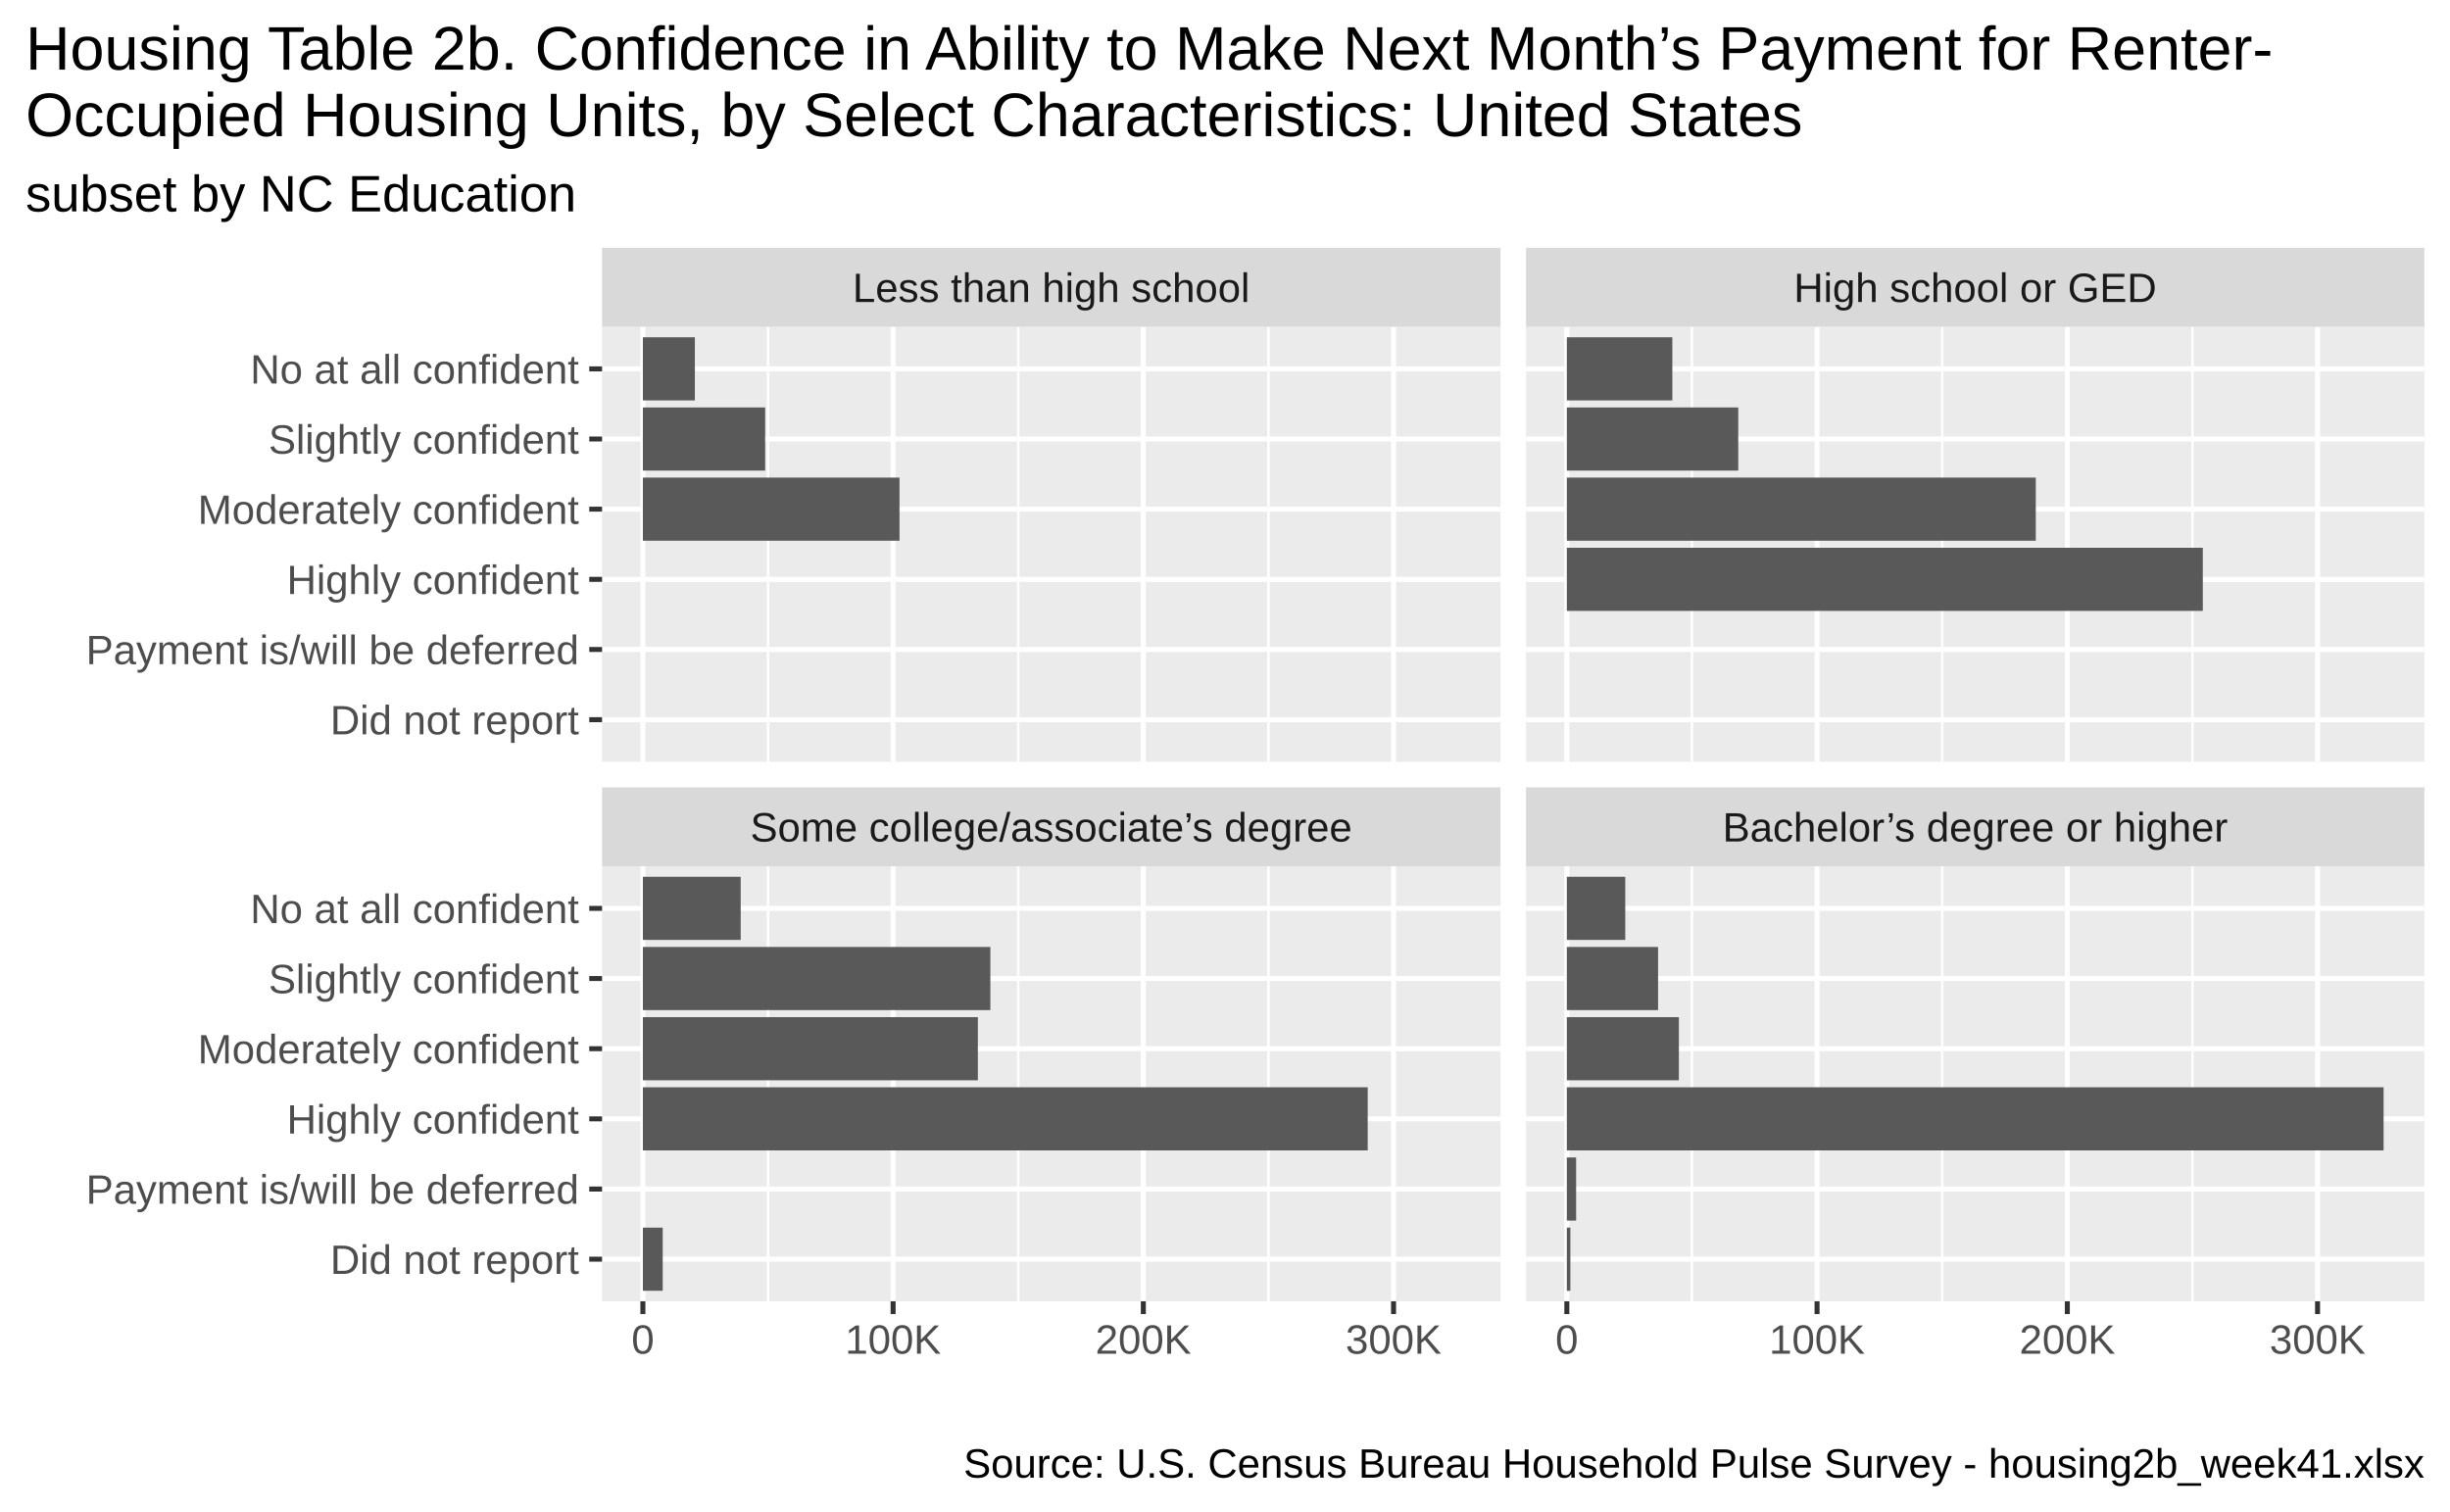
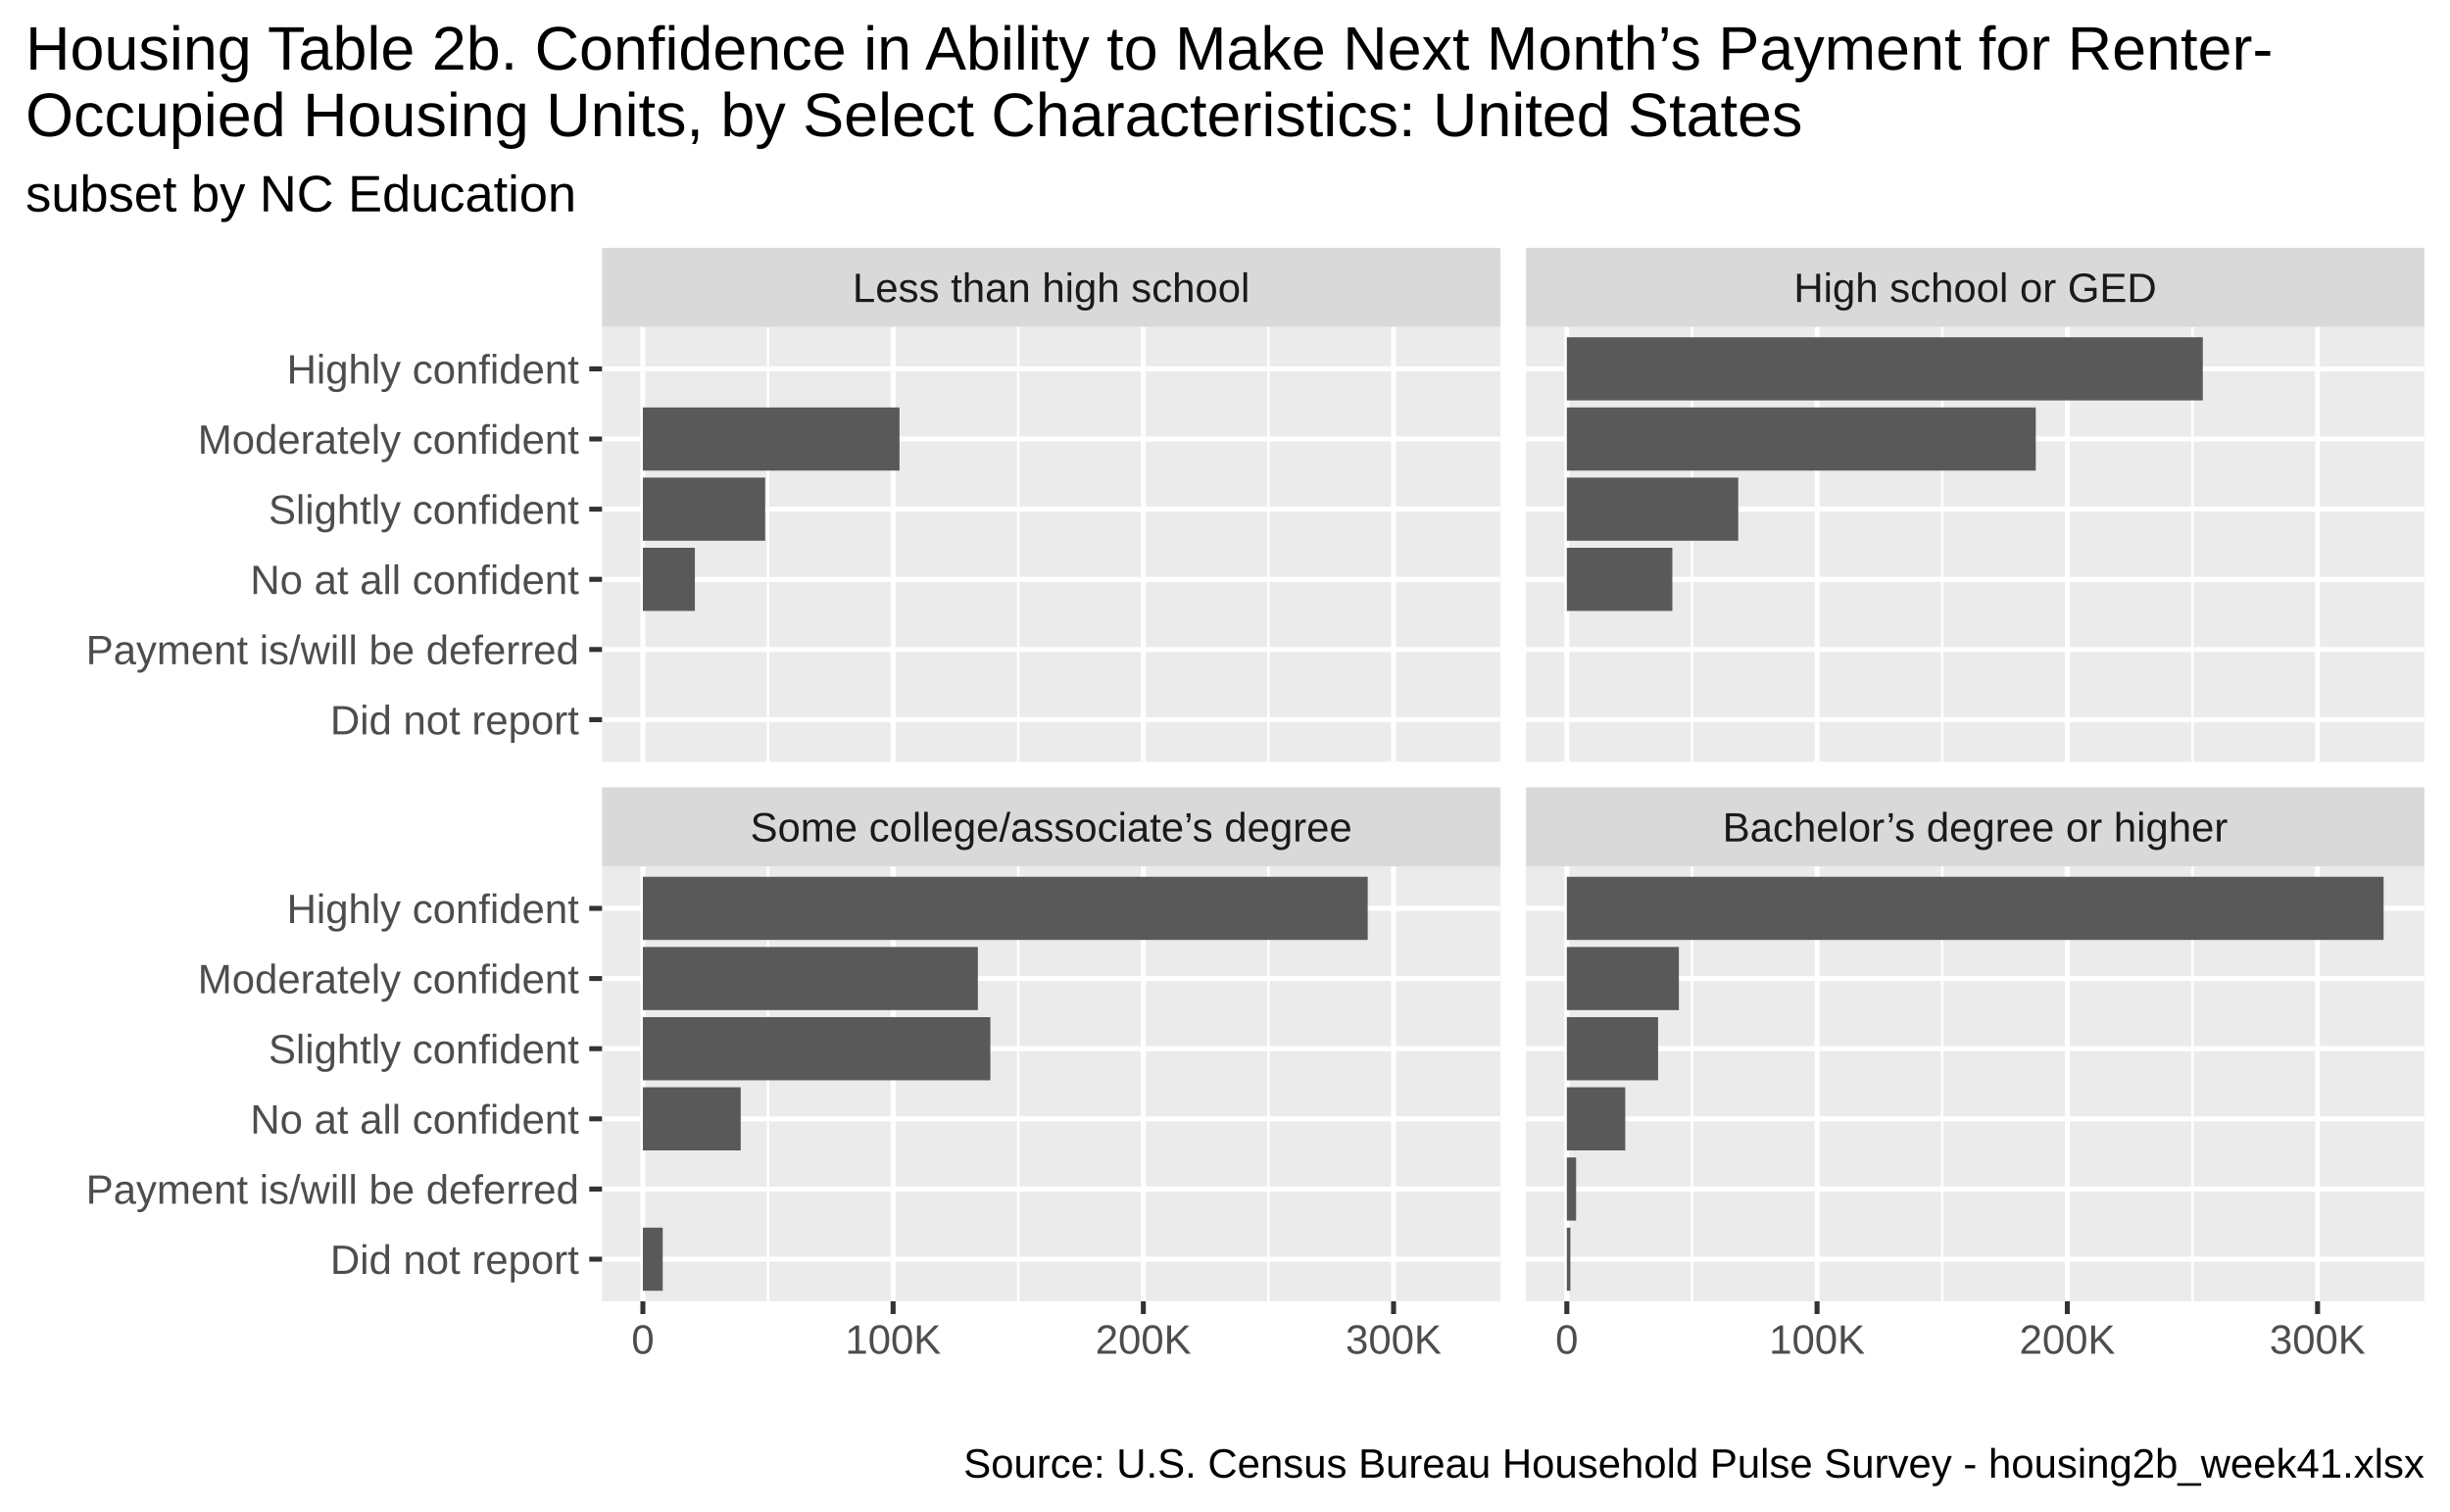
<svg xmlns="http://www.w3.org/2000/svg" class="svglite" width="525.00pt" height="324.00pt" viewBox="0 0 525.00 324.00">
  <defs>
    <style type="text/css">
    .svglite line, .svglite polyline, .svglite polygon, .svglite path, .svglite rect, .svglite circle {
      fill: none;
      stroke: #000000;
      stroke-linecap: round;
      stroke-linejoin: round;
      stroke-miterlimit: 10.00;
    }
    .svglite text {
      white-space: pre;
    }
  </style>
  </defs>
  <rect width="100%" height="100%" style="stroke: none; fill: #FFFFFF;" />
  <defs>
    <clipPath id="cpMC4wMHw1MjUuMDB8MC4wMHwzMjQuMDA=">
      <rect x="0.00" y="0.00" width="525.00" height="324.00" />
    </clipPath>
  </defs>
  <g clip-path="url(#cpMC4wMHw1MjUuMDB8MC4wMHwzMjQuMDA=)">
    <rect x="-0" y="0.00" width="525.00" height="324.00" style="stroke-width: 1.07; stroke: #FFFFFF; fill: #FFFFFF;" />
  </g>
  <defs>
    <clipPath id="cpMTI5LjAxfDMyMS41Mnw3MC4wM3wxNjMuMjU=">
      <rect x="129.01" y="70.03" width="192.52" height="93.23" />
    </clipPath>
  </defs>
  <g clip-path="url(#cpMTI5LjAxfDMyMS41Mnw3MC4wM3wxNjMuMjU=)">
    <rect x="129.01" y="70.03" width="192.52" height="93.23" style="stroke-width: 1.07; stroke: none; fill: #EBEBEB;" />
    <polyline points="164.57,163.25 164.57,70.03 " style="stroke-width: 0.53; stroke: #FFFFFF; stroke-linecap: butt;" />
    <polyline points="218.19,163.25 218.19,70.03 " style="stroke-width: 0.53; stroke: #FFFFFF; stroke-linecap: butt;" />
    <polyline points="271.81,163.25 271.81,70.03 " style="stroke-width: 0.53; stroke: #FFFFFF; stroke-linecap: butt;" />
    <polyline points="129.01,154.23 321.52,154.23 " style="stroke-width: 1.07; stroke: #FFFFFF; stroke-linecap: butt;" />
    <polyline points="129.01,139.19 321.52,139.19 " style="stroke-width: 1.07; stroke: #FFFFFF; stroke-linecap: butt;" />
    <polyline points="129.01,124.16 321.52,124.16 " style="stroke-width: 1.07; stroke: #FFFFFF; stroke-linecap: butt;" />
    <polyline points="129.01,109.12 321.52,109.12 " style="stroke-width: 1.07; stroke: #FFFFFF; stroke-linecap: butt;" />
    <polyline points="129.01,94.08 321.52,94.08 " style="stroke-width: 1.07; stroke: #FFFFFF; stroke-linecap: butt;" />
    <polyline points="129.01,79.05 321.52,79.05 " style="stroke-width: 1.07; stroke: #FFFFFF; stroke-linecap: butt;" />
    <polyline points="137.76,163.25 137.76,70.03 " style="stroke-width: 1.07; stroke: #FFFFFF; stroke-linecap: butt;" />
    <polyline points="191.38,163.25 191.38,70.03 " style="stroke-width: 1.07; stroke: #FFFFFF; stroke-linecap: butt;" />
    <polyline points="245.00,163.25 245.00,70.03 " style="stroke-width: 1.07; stroke: #FFFFFF; stroke-linecap: butt;" />
    <polyline points="298.62,163.25 298.62,70.03 " style="stroke-width: 1.07; stroke: #FFFFFF; stroke-linecap: butt;" />
    <rect x="137.76" y="147.46" width="0.00" height="13.53" style="stroke-width: 1.07; stroke: none; stroke-linecap: square; stroke-linejoin: miter; fill: #595959;" />
-     <rect x="137.76" y="117.39" width="0.00" height="13.53" style="stroke-width: 1.07; stroke: none; stroke-linecap: square; stroke-linejoin: miter; fill: #595959;" />
-     <rect x="137.76" y="102.35" width="54.99" height="13.53" style="stroke-width: 1.07; stroke: none; stroke-linecap: square; stroke-linejoin: miter; fill: #595959;" />
-     <rect x="137.76" y="72.28" width="11.14" height="13.53" style="stroke-width: 1.07; stroke: none; stroke-linecap: square; stroke-linejoin: miter; fill: #595959;" />
+     <rect x="137.76" y="72.28" width="0.00" height="13.53" style="stroke-width: 1.07; stroke: none; stroke-linecap: square; stroke-linejoin: miter; fill: #595959;" />
+     <rect x="137.76" y="87.32" width="54.99" height="13.53" style="stroke-width: 1.07; stroke: none; stroke-linecap: square; stroke-linejoin: miter; fill: #595959;" />
+     <rect x="137.76" y="117.39" width="11.14" height="13.53" style="stroke-width: 1.07; stroke: none; stroke-linecap: square; stroke-linejoin: miter; fill: #595959;" />
    <rect x="137.76" y="132.43" width="0.00" height="13.53" style="stroke-width: 1.07; stroke: none; stroke-linecap: square; stroke-linejoin: miter; fill: #595959;" />
-     <rect x="137.76" y="87.32" width="26.20" height="13.53" style="stroke-width: 1.07; stroke: none; stroke-linecap: square; stroke-linejoin: miter; fill: #595959;" />
+     <rect x="137.76" y="102.35" width="26.20" height="13.53" style="stroke-width: 1.07; stroke: none; stroke-linecap: square; stroke-linejoin: miter; fill: #595959;" />
  </g>
  <g clip-path="url(#cpMC4wMHw1MjUuMDB8MC4wMHwzMjQuMDA=)">
</g>
  <defs>
    <clipPath id="cpMTI5LjAxfDMyMS41MnwxODUuNjV8Mjc4Ljg3">
      <rect x="129.01" y="185.65" width="192.52" height="93.23" />
    </clipPath>
  </defs>
  <g clip-path="url(#cpMTI5LjAxfDMyMS41MnwxODUuNjV8Mjc4Ljg3)">
    <rect x="129.01" y="185.65" width="192.52" height="93.23" style="stroke-width: 1.07; stroke: none; fill: #EBEBEB;" />
    <polyline points="164.57,278.87 164.57,185.65 " style="stroke-width: 0.53; stroke: #FFFFFF; stroke-linecap: butt;" />
    <polyline points="218.19,278.87 218.19,185.65 " style="stroke-width: 0.53; stroke: #FFFFFF; stroke-linecap: butt;" />
    <polyline points="271.81,278.87 271.81,185.65 " style="stroke-width: 0.53; stroke: #FFFFFF; stroke-linecap: butt;" />
    <polyline points="129.01,269.85 321.52,269.85 " style="stroke-width: 1.07; stroke: #FFFFFF; stroke-linecap: butt;" />
    <polyline points="129.01,254.82 321.52,254.82 " style="stroke-width: 1.07; stroke: #FFFFFF; stroke-linecap: butt;" />
    <polyline points="129.01,239.78 321.52,239.78 " style="stroke-width: 1.07; stroke: #FFFFFF; stroke-linecap: butt;" />
    <polyline points="129.01,224.74 321.52,224.74 " style="stroke-width: 1.07; stroke: #FFFFFF; stroke-linecap: butt;" />
    <polyline points="129.01,209.71 321.52,209.71 " style="stroke-width: 1.07; stroke: #FFFFFF; stroke-linecap: butt;" />
    <polyline points="129.01,194.67 321.52,194.67 " style="stroke-width: 1.07; stroke: #FFFFFF; stroke-linecap: butt;" />
    <polyline points="137.76,278.87 137.76,185.65 " style="stroke-width: 1.07; stroke: #FFFFFF; stroke-linecap: butt;" />
    <polyline points="191.38,278.87 191.38,185.65 " style="stroke-width: 1.07; stroke: #FFFFFF; stroke-linecap: butt;" />
    <polyline points="245.00,278.87 245.00,185.65 " style="stroke-width: 1.07; stroke: #FFFFFF; stroke-linecap: butt;" />
    <polyline points="298.62,278.87 298.62,185.65 " style="stroke-width: 1.07; stroke: #FFFFFF; stroke-linecap: butt;" />
    <rect x="137.76" y="263.09" width="4.25" height="13.53" style="stroke-width: 1.07; stroke: none; stroke-linecap: square; stroke-linejoin: miter; fill: #595959;" />
-     <rect x="137.76" y="233.01" width="155.32" height="13.53" style="stroke-width: 1.07; stroke: none; stroke-linecap: square; stroke-linejoin: miter; fill: #595959;" />
-     <rect x="137.76" y="217.98" width="71.78" height="13.53" style="stroke-width: 1.07; stroke: none; stroke-linecap: square; stroke-linejoin: miter; fill: #595959;" />
-     <rect x="137.76" y="187.90" width="20.96" height="13.53" style="stroke-width: 1.07; stroke: none; stroke-linecap: square; stroke-linejoin: miter; fill: #595959;" />
+     <rect x="137.76" y="187.90" width="155.32" height="13.53" style="stroke-width: 1.07; stroke: none; stroke-linecap: square; stroke-linejoin: miter; fill: #595959;" />
+     <rect x="137.76" y="202.94" width="71.78" height="13.53" style="stroke-width: 1.07; stroke: none; stroke-linecap: square; stroke-linejoin: miter; fill: #595959;" />
+     <rect x="137.76" y="233.01" width="20.96" height="13.53" style="stroke-width: 1.07; stroke: none; stroke-linecap: square; stroke-linejoin: miter; fill: #595959;" />
    <rect x="137.76" y="248.05" width="0.00" height="13.53" style="stroke-width: 1.07; stroke: none; stroke-linecap: square; stroke-linejoin: miter; fill: #595959;" />
-     <rect x="137.76" y="202.94" width="74.46" height="13.53" style="stroke-width: 1.07; stroke: none; stroke-linecap: square; stroke-linejoin: miter; fill: #595959;" />
+     <rect x="137.76" y="217.98" width="74.46" height="13.53" style="stroke-width: 1.07; stroke: none; stroke-linecap: square; stroke-linejoin: miter; fill: #595959;" />
  </g>
  <g clip-path="url(#cpMC4wMHw1MjUuMDB8MC4wMHwzMjQuMDA=)">
</g>
  <defs>
    <clipPath id="cpMzI3LjAwfDUxOS41Mnw3MC4wM3wxNjMuMjU=">
      <rect x="327.00" y="70.03" width="192.52" height="93.23" />
    </clipPath>
  </defs>
  <g clip-path="url(#cpMzI3LjAwfDUxOS41Mnw3MC4wM3wxNjMuMjU=)">
    <rect x="327.00" y="70.03" width="192.52" height="93.23" style="stroke-width: 1.07; stroke: none; fill: #EBEBEB;" />
    <polyline points="362.56,163.25 362.56,70.03 " style="stroke-width: 0.53; stroke: #FFFFFF; stroke-linecap: butt;" />
    <polyline points="416.19,163.25 416.19,70.03 " style="stroke-width: 0.53; stroke: #FFFFFF; stroke-linecap: butt;" />
    <polyline points="469.81,163.25 469.81,70.03 " style="stroke-width: 0.53; stroke: #FFFFFF; stroke-linecap: butt;" />
    <polyline points="327.00,154.23 519.52,154.23 " style="stroke-width: 1.07; stroke: #FFFFFF; stroke-linecap: butt;" />
    <polyline points="327.00,139.19 519.52,139.19 " style="stroke-width: 1.07; stroke: #FFFFFF; stroke-linecap: butt;" />
    <polyline points="327.00,124.16 519.52,124.16 " style="stroke-width: 1.07; stroke: #FFFFFF; stroke-linecap: butt;" />
    <polyline points="327.00,109.12 519.52,109.12 " style="stroke-width: 1.07; stroke: #FFFFFF; stroke-linecap: butt;" />
    <polyline points="327.00,94.08 519.52,94.08 " style="stroke-width: 1.07; stroke: #FFFFFF; stroke-linecap: butt;" />
    <polyline points="327.00,79.05 519.52,79.05 " style="stroke-width: 1.07; stroke: #FFFFFF; stroke-linecap: butt;" />
    <polyline points="335.75,163.25 335.75,70.03 " style="stroke-width: 1.07; stroke: #FFFFFF; stroke-linecap: butt;" />
    <polyline points="389.37,163.25 389.37,70.03 " style="stroke-width: 1.07; stroke: #FFFFFF; stroke-linecap: butt;" />
    <polyline points="443.00,163.25 443.00,70.03 " style="stroke-width: 1.07; stroke: #FFFFFF; stroke-linecap: butt;" />
    <polyline points="496.62,163.25 496.62,70.03 " style="stroke-width: 1.07; stroke: #FFFFFF; stroke-linecap: butt;" />
    <rect x="335.75" y="147.46" width="0.00" height="13.53" style="stroke-width: 1.07; stroke: none; stroke-linecap: square; stroke-linejoin: miter; fill: #595959;" />
-     <rect x="335.75" y="117.39" width="136.28" height="13.53" style="stroke-width: 1.07; stroke: none; stroke-linecap: square; stroke-linejoin: miter; fill: #595959;" />
-     <rect x="335.75" y="102.35" width="100.49" height="13.53" style="stroke-width: 1.07; stroke: none; stroke-linecap: square; stroke-linejoin: miter; fill: #595959;" />
-     <rect x="335.75" y="72.28" width="22.61" height="13.53" style="stroke-width: 1.07; stroke: none; stroke-linecap: square; stroke-linejoin: miter; fill: #595959;" />
+     <rect x="335.75" y="72.28" width="136.28" height="13.53" style="stroke-width: 1.07; stroke: none; stroke-linecap: square; stroke-linejoin: miter; fill: #595959;" />
+     <rect x="335.75" y="87.32" width="100.49" height="13.53" style="stroke-width: 1.07; stroke: none; stroke-linecap: square; stroke-linejoin: miter; fill: #595959;" />
+     <rect x="335.75" y="117.39" width="22.61" height="13.53" style="stroke-width: 1.07; stroke: none; stroke-linecap: square; stroke-linejoin: miter; fill: #595959;" />
    <rect x="335.75" y="132.43" width="0.00" height="13.53" style="stroke-width: 1.07; stroke: none; stroke-linecap: square; stroke-linejoin: miter; fill: #595959;" />
-     <rect x="335.75" y="87.32" width="36.73" height="13.53" style="stroke-width: 1.07; stroke: none; stroke-linecap: square; stroke-linejoin: miter; fill: #595959;" />
+     <rect x="335.75" y="102.35" width="36.73" height="13.53" style="stroke-width: 1.07; stroke: none; stroke-linecap: square; stroke-linejoin: miter; fill: #595959;" />
  </g>
  <g clip-path="url(#cpMC4wMHw1MjUuMDB8MC4wMHwzMjQuMDA=)">
</g>
  <defs>
    <clipPath id="cpMzI3LjAwfDUxOS41MnwxODUuNjV8Mjc4Ljg3">
      <rect x="327.00" y="185.65" width="192.52" height="93.23" />
    </clipPath>
  </defs>
  <g clip-path="url(#cpMzI3LjAwfDUxOS41MnwxODUuNjV8Mjc4Ljg3)">
    <rect x="327.00" y="185.65" width="192.52" height="93.23" style="stroke-width: 1.07; stroke: none; fill: #EBEBEB;" />
    <polyline points="362.56,278.87 362.56,185.65 " style="stroke-width: 0.53; stroke: #FFFFFF; stroke-linecap: butt;" />
    <polyline points="416.19,278.87 416.19,185.65 " style="stroke-width: 0.53; stroke: #FFFFFF; stroke-linecap: butt;" />
    <polyline points="469.81,278.87 469.81,185.65 " style="stroke-width: 0.53; stroke: #FFFFFF; stroke-linecap: butt;" />
    <polyline points="327.00,269.85 519.52,269.85 " style="stroke-width: 1.07; stroke: #FFFFFF; stroke-linecap: butt;" />
    <polyline points="327.00,254.82 519.52,254.82 " style="stroke-width: 1.07; stroke: #FFFFFF; stroke-linecap: butt;" />
    <polyline points="327.00,239.78 519.52,239.78 " style="stroke-width: 1.07; stroke: #FFFFFF; stroke-linecap: butt;" />
    <polyline points="327.00,224.74 519.52,224.74 " style="stroke-width: 1.07; stroke: #FFFFFF; stroke-linecap: butt;" />
    <polyline points="327.00,209.71 519.52,209.71 " style="stroke-width: 1.07; stroke: #FFFFFF; stroke-linecap: butt;" />
    <polyline points="327.00,194.67 519.52,194.67 " style="stroke-width: 1.07; stroke: #FFFFFF; stroke-linecap: butt;" />
    <polyline points="335.75,278.87 335.75,185.65 " style="stroke-width: 1.07; stroke: #FFFFFF; stroke-linecap: butt;" />
    <polyline points="389.37,278.87 389.37,185.65 " style="stroke-width: 1.07; stroke: #FFFFFF; stroke-linecap: butt;" />
    <polyline points="443.00,278.87 443.00,185.65 " style="stroke-width: 1.07; stroke: #FFFFFF; stroke-linecap: butt;" />
    <polyline points="496.62,278.87 496.62,185.65 " style="stroke-width: 1.07; stroke: #FFFFFF; stroke-linecap: butt;" />
    <rect x="335.75" y="263.09" width="0.76" height="13.53" style="stroke-width: 1.07; stroke: none; stroke-linecap: square; stroke-linejoin: miter; fill: #595959;" />
-     <rect x="335.75" y="233.01" width="175.02" height="13.53" style="stroke-width: 1.07; stroke: none; stroke-linecap: square; stroke-linejoin: miter; fill: #595959;" />
-     <rect x="335.75" y="217.98" width="24.01" height="13.53" style="stroke-width: 1.07; stroke: none; stroke-linecap: square; stroke-linejoin: miter; fill: #595959;" />
-     <rect x="335.75" y="187.90" width="12.52" height="13.53" style="stroke-width: 1.07; stroke: none; stroke-linecap: square; stroke-linejoin: miter; fill: #595959;" />
+     <rect x="335.75" y="187.90" width="175.02" height="13.53" style="stroke-width: 1.07; stroke: none; stroke-linecap: square; stroke-linejoin: miter; fill: #595959;" />
+     <rect x="335.75" y="202.94" width="24.01" height="13.53" style="stroke-width: 1.07; stroke: none; stroke-linecap: square; stroke-linejoin: miter; fill: #595959;" />
+     <rect x="335.75" y="233.01" width="12.52" height="13.53" style="stroke-width: 1.07; stroke: none; stroke-linecap: square; stroke-linejoin: miter; fill: #595959;" />
    <rect x="335.75" y="248.05" width="1.99" height="13.53" style="stroke-width: 1.07; stroke: none; stroke-linecap: square; stroke-linejoin: miter; fill: #595959;" />
-     <rect x="335.75" y="202.94" width="19.55" height="13.53" style="stroke-width: 1.07; stroke: none; stroke-linecap: square; stroke-linejoin: miter; fill: #595959;" />
+     <rect x="335.75" y="217.98" width="19.55" height="13.53" style="stroke-width: 1.07; stroke: none; stroke-linecap: square; stroke-linejoin: miter; fill: #595959;" />
  </g>
  <g clip-path="url(#cpMC4wMHw1MjUuMDB8MC4wMHwzMjQuMDA=)">
</g>
  <defs>
    <clipPath id="cpMTI5LjAxfDMyMS41MnwxNjguNzN8MTg1LjY1">
      <rect x="129.01" y="168.73" width="192.52" height="16.92" />
    </clipPath>
  </defs>
  <g clip-path="url(#cpMTI5LjAxfDMyMS41MnwxNjguNzN8MTg1LjY1)">
    <rect x="129.01" y="168.73" width="192.52" height="16.92" style="stroke-width: 1.07; stroke: none; fill: #D9D9D9;" />
    <text x="225.26" y="180.34" text-anchor="middle" style="font-size: 8.80px;fill: #1A1A1A; font-family: &quot;Arial&quot;;" textLength="129.00px" lengthAdjust="spacingAndGlyphs">Some college/associate’s degree</text>
  </g>
  <g clip-path="url(#cpMC4wMHw1MjUuMDB8MC4wMHwzMjQuMDA=)">
</g>
  <defs>
    <clipPath id="cpMzI3LjAwfDUxOS41MnwxNjguNzN8MTg1LjY1">
      <rect x="327.00" y="168.73" width="192.52" height="16.92" />
    </clipPath>
  </defs>
  <g clip-path="url(#cpMzI3LjAwfDUxOS41MnwxNjguNzN8MTg1LjY1)">
    <rect x="327.00" y="168.73" width="192.52" height="16.92" style="stroke-width: 1.07; stroke: none; fill: #D9D9D9;" />
    <text x="423.26" y="180.34" text-anchor="middle" style="font-size: 8.80px;fill: #1A1A1A; font-family: &quot;Arial&quot;;" textLength="108.30px" lengthAdjust="spacingAndGlyphs">Bachelor’s degree or higher</text>
  </g>
  <g clip-path="url(#cpMC4wMHw1MjUuMDB8MC4wMHwzMjQuMDA=)">
</g>
  <defs>
    <clipPath id="cpMTI5LjAxfDMyMS41Mnw1My4xMXw3MC4wMw==">
      <rect x="129.01" y="53.11" width="192.52" height="16.92" />
    </clipPath>
  </defs>
  <g clip-path="url(#cpMTI5LjAxfDMyMS41Mnw1My4xMXw3MC4wMw==)">
    <rect x="129.01" y="53.11" width="192.52" height="16.92" style="stroke-width: 1.07; stroke: none; fill: #D9D9D9;" />
    <text x="225.26" y="64.72" text-anchor="middle" style="font-size: 8.80px;fill: #1A1A1A; font-family: &quot;Arial&quot;;" textLength="85.15px" lengthAdjust="spacingAndGlyphs">Less than high school</text>
  </g>
  <g clip-path="url(#cpMC4wMHw1MjUuMDB8MC4wMHwzMjQuMDA=)">
</g>
  <defs>
    <clipPath id="cpMzI3LjAwfDUxOS41Mnw1My4xMXw3MC4wMw==">
      <rect x="327.00" y="53.11" width="192.52" height="16.92" />
    </clipPath>
  </defs>
  <g clip-path="url(#cpMzI3LjAwfDUxOS41Mnw1My4xMXw3MC4wMw==)">
    <rect x="327.00" y="53.11" width="192.52" height="16.92" style="stroke-width: 1.07; stroke: none; fill: #D9D9D9;" />
    <text x="423.26" y="64.72" text-anchor="middle" style="font-size: 8.80px;fill: #1A1A1A; font-family: &quot;Arial&quot;;" textLength="77.77px" lengthAdjust="spacingAndGlyphs">High school or GED</text>
  </g>
  <g clip-path="url(#cpMC4wMHw1MjUuMDB8MC4wMHwzMjQuMDA=)">
    <polyline points="137.76,281.61 137.76,278.87 " style="stroke-width: 1.07; stroke: #333333; stroke-linecap: butt;" />
    <polyline points="191.38,281.61 191.38,278.87 " style="stroke-width: 1.07; stroke: #333333; stroke-linecap: butt;" />
    <polyline points="245.00,281.61 245.00,278.87 " style="stroke-width: 1.07; stroke: #333333; stroke-linecap: butt;" />
    <polyline points="298.62,281.61 298.62,278.87 " style="stroke-width: 1.07; stroke: #333333; stroke-linecap: butt;" />
    <text x="137.76" y="290.11" text-anchor="middle" style="font-size: 8.80px;fill: #4D4D4D; font-family: &quot;Arial&quot;;" textLength="4.90px" lengthAdjust="spacingAndGlyphs">0</text>
    <text x="191.38" y="290.11" text-anchor="middle" style="font-size: 8.80px;fill: #4D4D4D; font-family: &quot;Arial&quot;;" textLength="20.56px" lengthAdjust="spacingAndGlyphs">100K</text>
    <text x="245.00" y="290.11" text-anchor="middle" style="font-size: 8.80px;fill: #4D4D4D; font-family: &quot;Arial&quot;;" textLength="20.56px" lengthAdjust="spacingAndGlyphs">200K</text>
    <text x="298.62" y="290.11" text-anchor="middle" style="font-size: 8.80px;fill: #4D4D4D; font-family: &quot;Arial&quot;;" textLength="20.56px" lengthAdjust="spacingAndGlyphs">300K</text>
    <polyline points="335.75,281.61 335.75,278.87 " style="stroke-width: 1.07; stroke: #333333; stroke-linecap: butt;" />
    <polyline points="389.37,281.61 389.37,278.87 " style="stroke-width: 1.07; stroke: #333333; stroke-linecap: butt;" />
    <polyline points="443.00,281.61 443.00,278.87 " style="stroke-width: 1.07; stroke: #333333; stroke-linecap: butt;" />
    <polyline points="496.62,281.61 496.62,278.87 " style="stroke-width: 1.07; stroke: #333333; stroke-linecap: butt;" />
    <text x="335.75" y="290.11" text-anchor="middle" style="font-size: 8.80px;fill: #4D4D4D; font-family: &quot;Arial&quot;;" textLength="4.90px" lengthAdjust="spacingAndGlyphs">0</text>
    <text x="389.37" y="290.11" text-anchor="middle" style="font-size: 8.80px;fill: #4D4D4D; font-family: &quot;Arial&quot;;" textLength="20.56px" lengthAdjust="spacingAndGlyphs">100K</text>
    <text x="443.00" y="290.11" text-anchor="middle" style="font-size: 8.80px;fill: #4D4D4D; font-family: &quot;Arial&quot;;" textLength="20.56px" lengthAdjust="spacingAndGlyphs">200K</text>
    <text x="496.62" y="290.11" text-anchor="middle" style="font-size: 8.80px;fill: #4D4D4D; font-family: &quot;Arial&quot;;" textLength="20.56px" lengthAdjust="spacingAndGlyphs">300K</text>
    <text x="124.07" y="157.38" text-anchor="end" style="font-size: 8.80px;fill: #4D4D4D; font-family: &quot;Arial&quot;;" textLength="53.33px" lengthAdjust="spacingAndGlyphs">Did not report</text>
    <text x="124.07" y="142.34" text-anchor="end" style="font-size: 8.80px;fill: #4D4D4D; font-family: &quot;Arial&quot;;" textLength="105.66px" lengthAdjust="spacingAndGlyphs">Payment is/will be deferred</text>
-     <text x="124.07" y="127.31" text-anchor="end" style="font-size: 8.80px;fill: #4D4D4D; font-family: &quot;Arial&quot;;" textLength="62.62px" lengthAdjust="spacingAndGlyphs">Highly confident</text>
-     <text x="124.07" y="112.27" text-anchor="end" style="font-size: 8.80px;fill: #4D4D4D; font-family: &quot;Arial&quot;;" textLength="81.71px" lengthAdjust="spacingAndGlyphs">Moderately confident</text>
-     <text x="124.07" y="97.23" text-anchor="end" style="font-size: 8.80px;fill: #4D4D4D; font-family: &quot;Arial&quot;;" textLength="66.54px" lengthAdjust="spacingAndGlyphs">Slightly confident</text>
-     <text x="124.07" y="82.20" text-anchor="end" style="font-size: 8.80px;fill: #4D4D4D; font-family: &quot;Arial&quot;;" textLength="70.46px" lengthAdjust="spacingAndGlyphs">No at all confident</text>
+     <text x="124.07" y="127.31" text-anchor="end" style="font-size: 8.80px;fill: #4D4D4D; font-family: &quot;Arial&quot;;" textLength="70.46px" lengthAdjust="spacingAndGlyphs">No at all confident</text>
+     <text x="124.07" y="112.27" text-anchor="end" style="font-size: 8.80px;fill: #4D4D4D; font-family: &quot;Arial&quot;;" textLength="66.54px" lengthAdjust="spacingAndGlyphs">Slightly confident</text>
+     <text x="124.07" y="97.23" text-anchor="end" style="font-size: 8.80px;fill: #4D4D4D; font-family: &quot;Arial&quot;;" textLength="81.71px" lengthAdjust="spacingAndGlyphs">Moderately confident</text>
+     <text x="124.07" y="82.20" text-anchor="end" style="font-size: 8.80px;fill: #4D4D4D; font-family: &quot;Arial&quot;;" textLength="62.62px" lengthAdjust="spacingAndGlyphs">Highly confident</text>
    <polyline points="126.27,154.23 129.01,154.23 " style="stroke-width: 1.07; stroke: #333333; stroke-linecap: butt;" />
    <polyline points="126.27,139.19 129.01,139.19 " style="stroke-width: 1.07; stroke: #333333; stroke-linecap: butt;" />
    <polyline points="126.27,124.16 129.01,124.16 " style="stroke-width: 1.07; stroke: #333333; stroke-linecap: butt;" />
    <polyline points="126.27,109.12 129.01,109.12 " style="stroke-width: 1.07; stroke: #333333; stroke-linecap: butt;" />
    <polyline points="126.27,94.08 129.01,94.08 " style="stroke-width: 1.07; stroke: #333333; stroke-linecap: butt;" />
    <polyline points="126.27,79.05 129.01,79.05 " style="stroke-width: 1.07; stroke: #333333; stroke-linecap: butt;" />
    <text x="124.07" y="273.00" text-anchor="end" style="font-size: 8.80px;fill: #4D4D4D; font-family: &quot;Arial&quot;;" textLength="53.33px" lengthAdjust="spacingAndGlyphs">Did not report</text>
    <text x="124.07" y="257.97" text-anchor="end" style="font-size: 8.80px;fill: #4D4D4D; font-family: &quot;Arial&quot;;" textLength="105.66px" lengthAdjust="spacingAndGlyphs">Payment is/will be deferred</text>
-     <text x="124.07" y="242.93" text-anchor="end" style="font-size: 8.80px;fill: #4D4D4D; font-family: &quot;Arial&quot;;" textLength="62.62px" lengthAdjust="spacingAndGlyphs">Highly confident</text>
-     <text x="124.07" y="227.89" text-anchor="end" style="font-size: 8.80px;fill: #4D4D4D; font-family: &quot;Arial&quot;;" textLength="81.71px" lengthAdjust="spacingAndGlyphs">Moderately confident</text>
-     <text x="124.07" y="212.86" text-anchor="end" style="font-size: 8.80px;fill: #4D4D4D; font-family: &quot;Arial&quot;;" textLength="66.54px" lengthAdjust="spacingAndGlyphs">Slightly confident</text>
-     <text x="124.07" y="197.82" text-anchor="end" style="font-size: 8.80px;fill: #4D4D4D; font-family: &quot;Arial&quot;;" textLength="70.46px" lengthAdjust="spacingAndGlyphs">No at all confident</text>
+     <text x="124.07" y="242.93" text-anchor="end" style="font-size: 8.80px;fill: #4D4D4D; font-family: &quot;Arial&quot;;" textLength="70.46px" lengthAdjust="spacingAndGlyphs">No at all confident</text>
+     <text x="124.07" y="227.89" text-anchor="end" style="font-size: 8.80px;fill: #4D4D4D; font-family: &quot;Arial&quot;;" textLength="66.54px" lengthAdjust="spacingAndGlyphs">Slightly confident</text>
+     <text x="124.07" y="212.86" text-anchor="end" style="font-size: 8.80px;fill: #4D4D4D; font-family: &quot;Arial&quot;;" textLength="81.71px" lengthAdjust="spacingAndGlyphs">Moderately confident</text>
+     <text x="124.07" y="197.82" text-anchor="end" style="font-size: 8.80px;fill: #4D4D4D; font-family: &quot;Arial&quot;;" textLength="62.62px" lengthAdjust="spacingAndGlyphs">Highly confident</text>
    <polyline points="126.27,269.85 129.01,269.85 " style="stroke-width: 1.07; stroke: #333333; stroke-linecap: butt;" />
    <polyline points="126.27,254.82 129.01,254.82 " style="stroke-width: 1.07; stroke: #333333; stroke-linecap: butt;" />
    <polyline points="126.27,239.78 129.01,239.78 " style="stroke-width: 1.07; stroke: #333333; stroke-linecap: butt;" />
    <polyline points="126.27,224.74 129.01,224.74 " style="stroke-width: 1.07; stroke: #333333; stroke-linecap: butt;" />
    <polyline points="126.27,209.71 129.01,209.71 " style="stroke-width: 1.07; stroke: #333333; stroke-linecap: butt;" />
    <polyline points="126.27,194.67 129.01,194.67 " style="stroke-width: 1.07; stroke: #333333; stroke-linecap: butt;" />
    <text x="5.48" y="45.31" style="font-size: 11.00px; font-family: &quot;Arial&quot;;" textLength="118.04px" lengthAdjust="spacingAndGlyphs">subset by NC Education</text>
    <text x="5.48" y="14.93" style="font-size: 13.20px; font-family: &quot;Arial&quot;;" textLength="481.24px" lengthAdjust="spacingAndGlyphs">Housing Table 2b. Confidence in Ability to Make Next Month’s Payment for Renter-</text>
    <text x="5.48" y="29.18" style="font-size: 13.20px; font-family: &quot;Arial&quot;;" textLength="380.51px" lengthAdjust="spacingAndGlyphs">Occupied Housing Units, by Select Characteristics: United States</text>
    <text x="519.52" y="316.67" text-anchor="end" style="font-size: 8.80px; font-family: &quot;Arial&quot;;" textLength="313.11px" lengthAdjust="spacingAndGlyphs">Source: U.S. Census Bureau Household Pulse Survey - housing2b_week41.xlsx</text>
  </g>
</svg>
